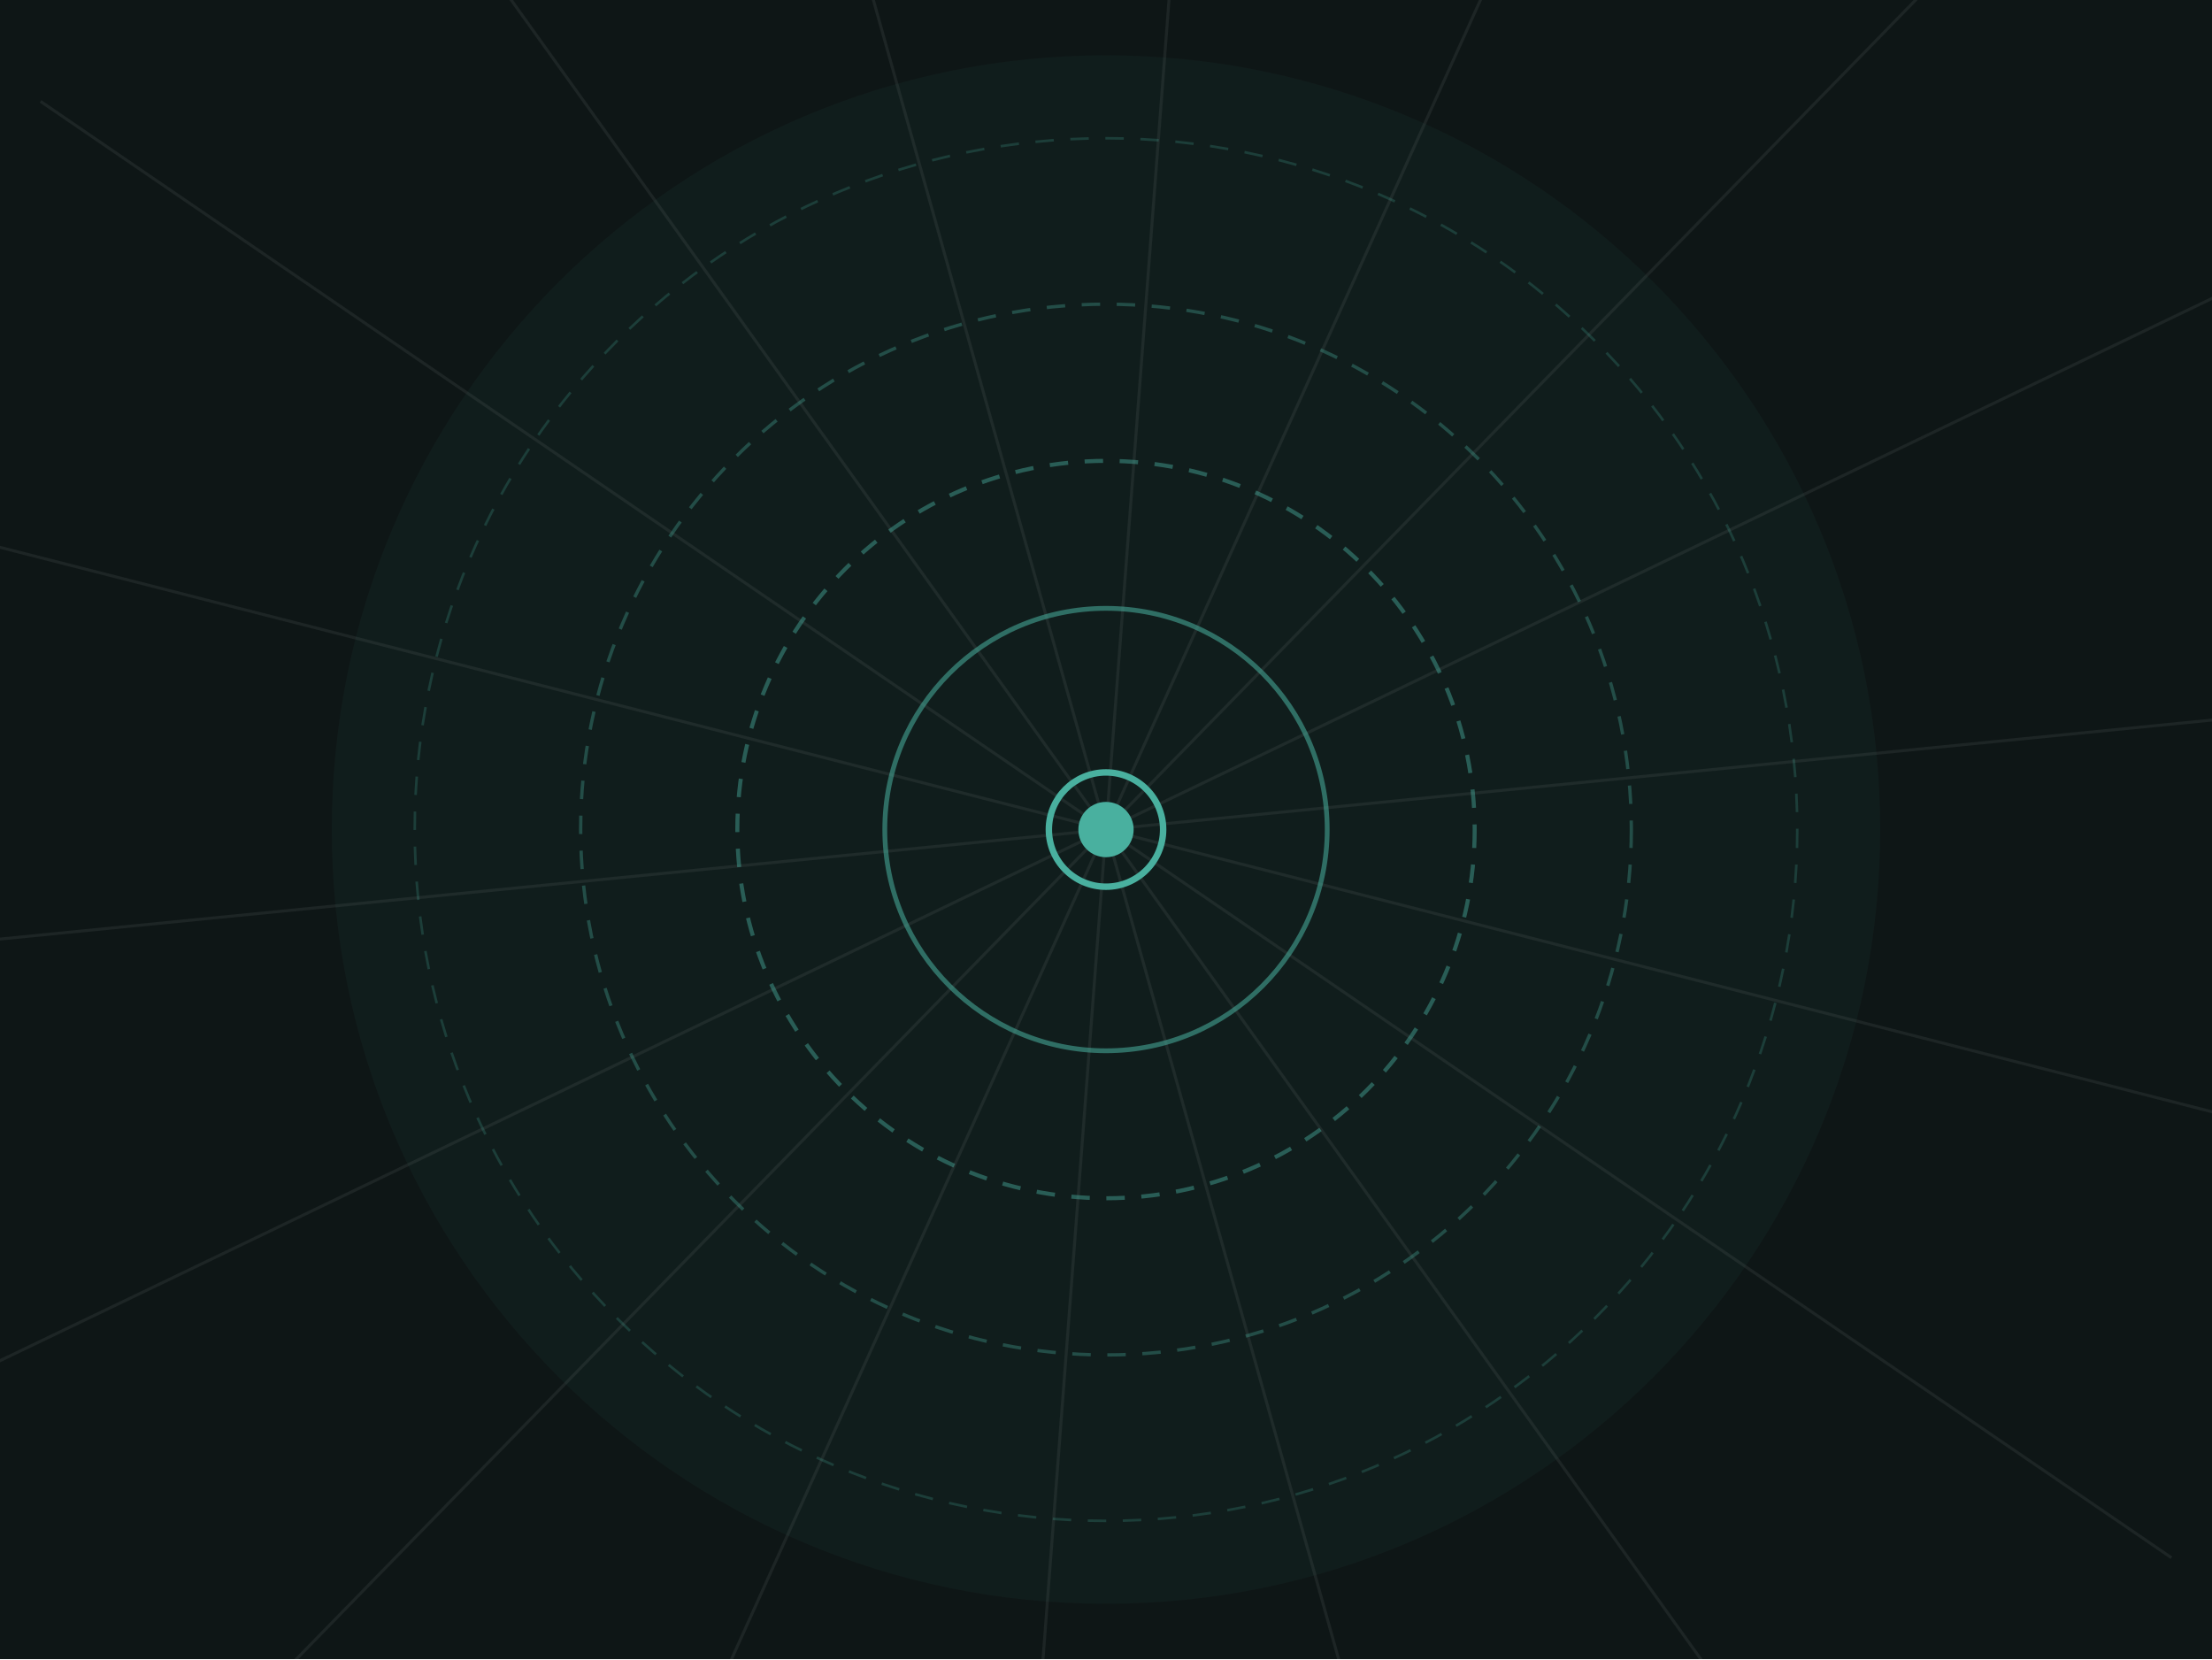
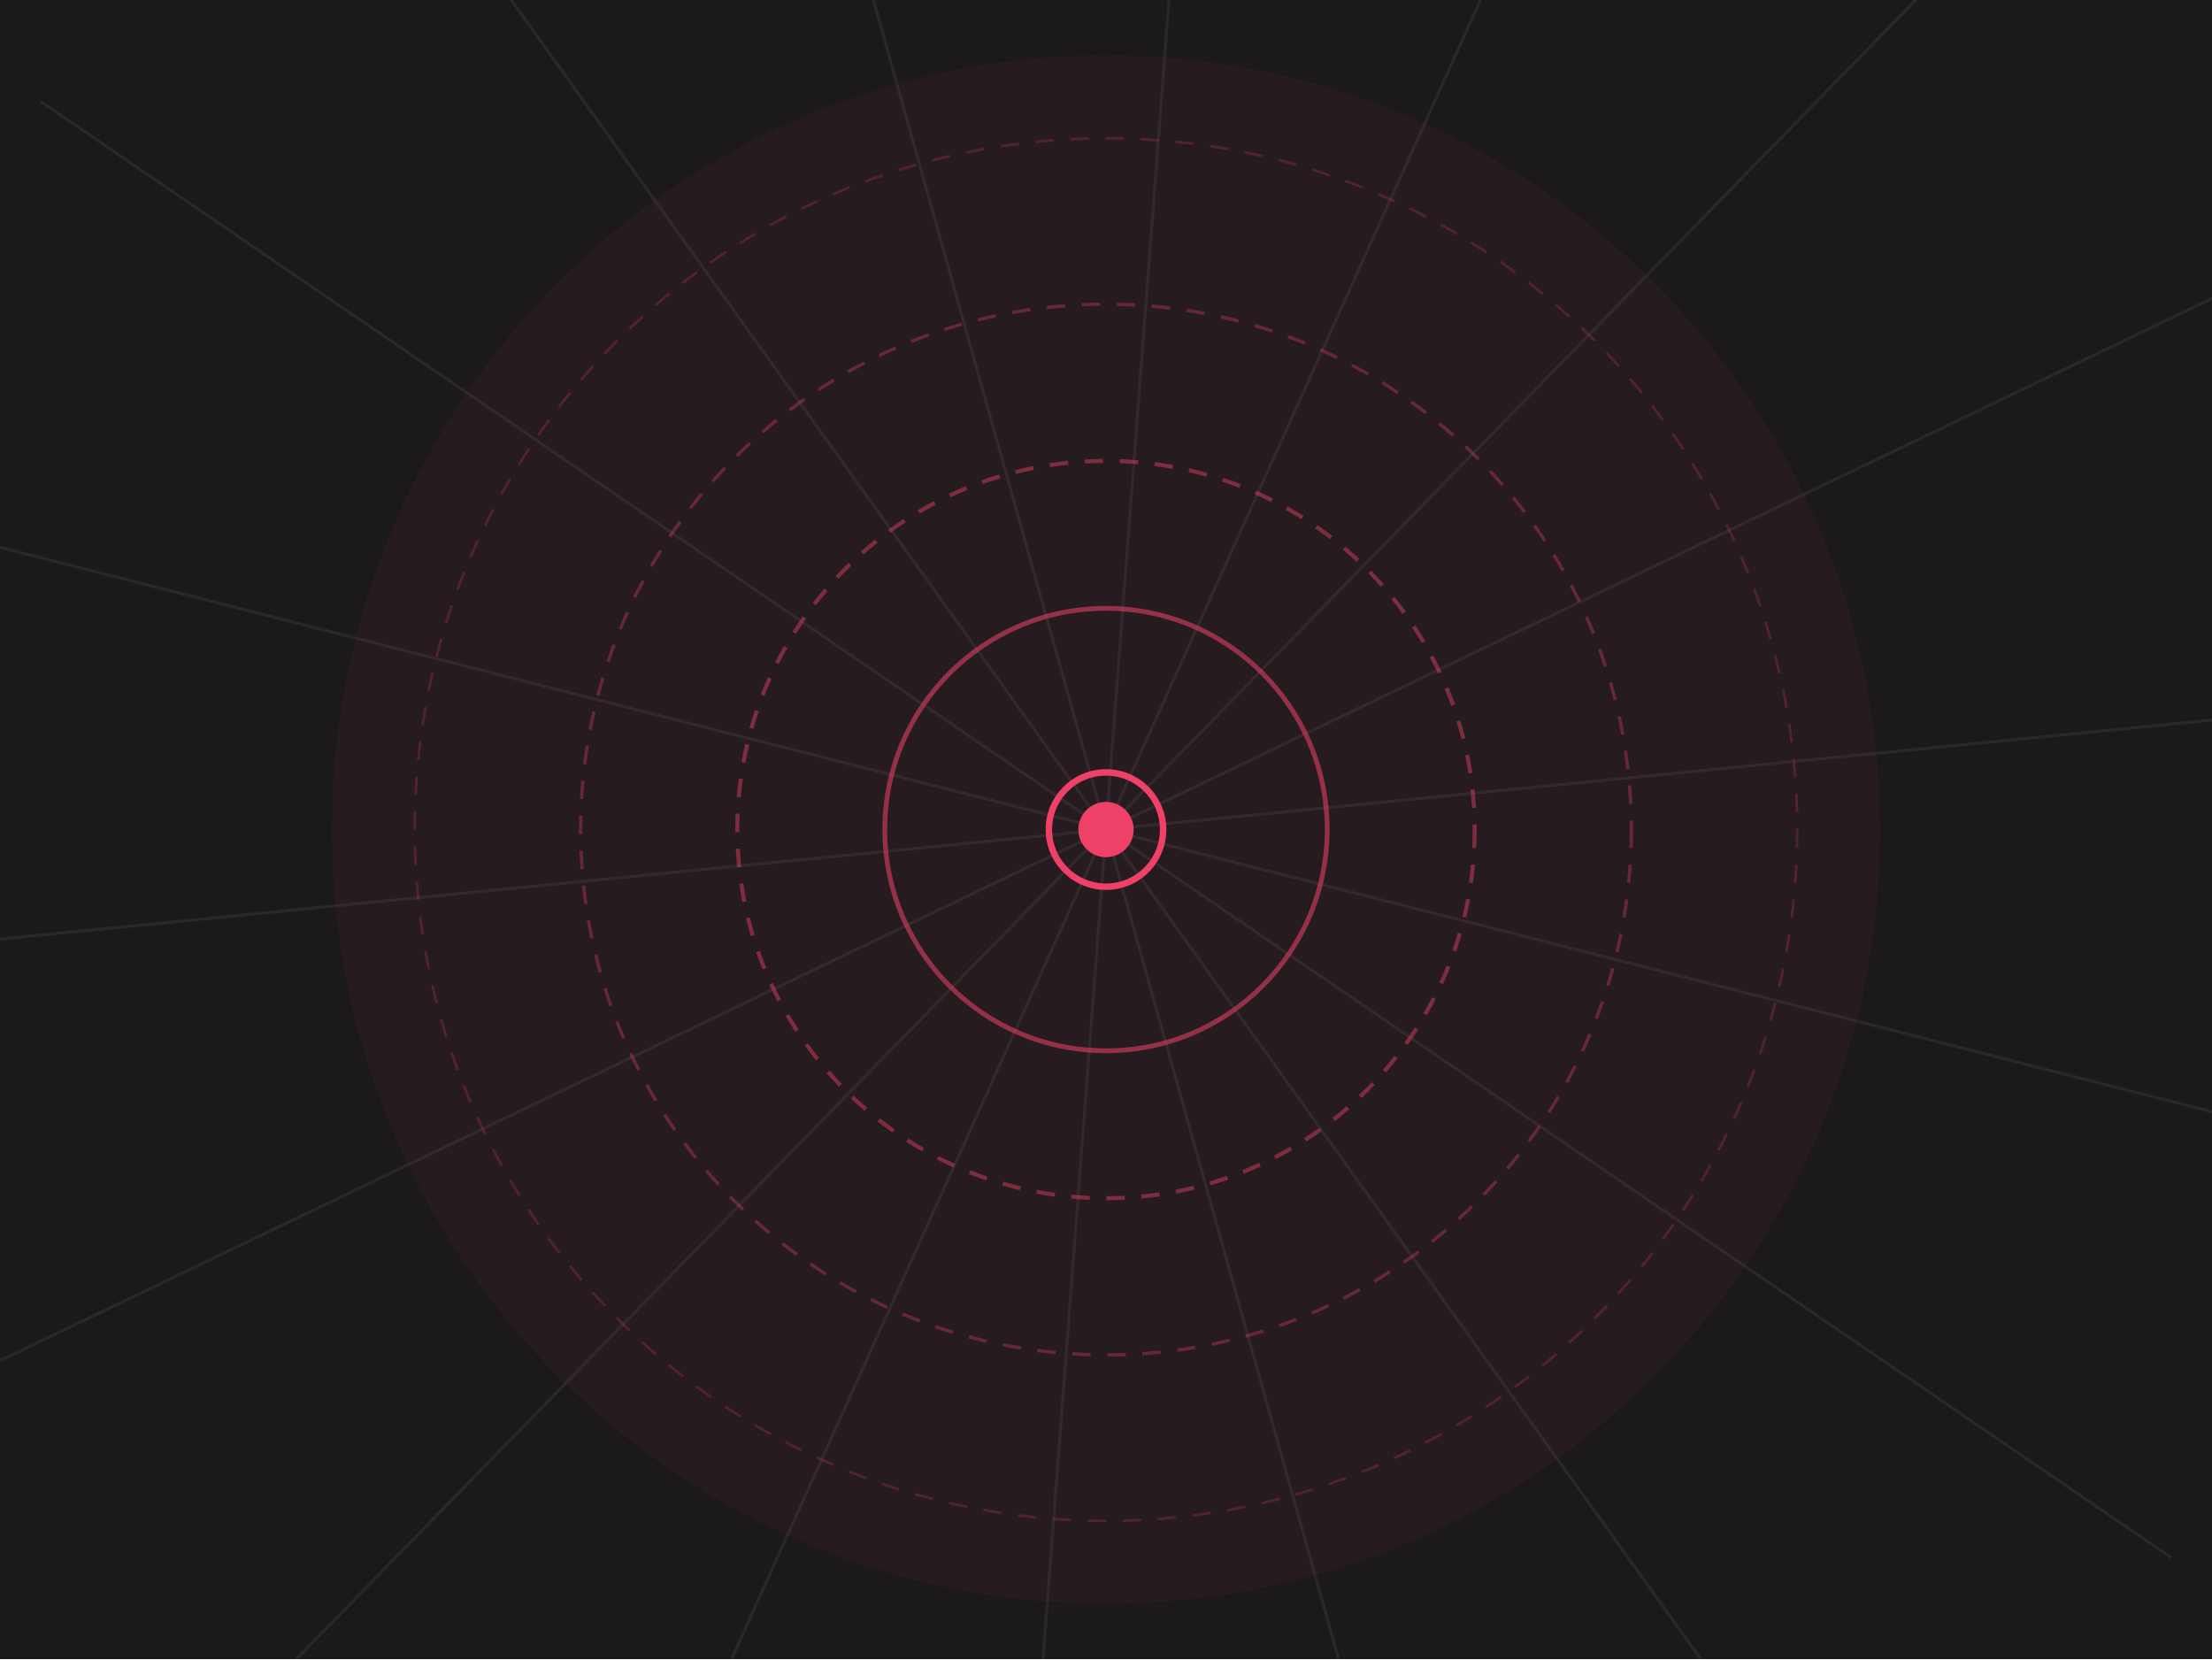
<svg xmlns="http://www.w3.org/2000/svg" viewBox="0 0 1200 900" width="1200" height="900" role="img" aria-label="Service area radius">
  <defs />
  <style>.rg{animation:rg 4.5s ease-out infinite;transform-origin:600px 450px}@keyframes rg{0%{transform:scale(.7);opacity:0}35%{opacity:.55}100%{transform:scale(1.12);opacity:0}}@media (prefers-reduced-motion: reduce){*{animation:none!important}.dw{stroke-dashoffset:0!important}.fin{opacity:1!important}}</style>
-   <rect width="1200" height="900" fill="#0e1616" />
-   <line x1="-78" y1="277" x2="1278" y2="623" stroke="#f1f6f5" stroke-width="1.6" opacity="0.07" />
-   <line x1="22" y1="55" x2="1178" y2="845" stroke="#f1f6f5" stroke-width="1.6" opacity="0.07" />
-   <line x1="192" y1="-119" x2="1008" y2="1019" stroke="#f1f6f5" stroke-width="1.6" opacity="0.07" />
-   <line x1="411" y1="-224" x2="789" y2="1124" stroke="#f1f6f5" stroke-width="1.6" opacity="0.07" />
-   <line x1="653" y1="-248" x2="547" y2="1148" stroke="#f1f6f5" stroke-width="1.6" opacity="0.07" />
-   <line x1="888" y1="-188" x2="312" y2="1088" stroke="#f1f6f5" stroke-width="1.6" opacity="0.07" />
-   <line x1="1089" y1="-51" x2="111" y2="951" stroke="#f1f6f5" stroke-width="1.6" opacity="0.07" />
-   <line x1="1231" y1="147" x2="-31" y2="753" stroke="#f1f6f5" stroke-width="1.6" opacity="0.07" />
-   <line x1="1297" y1="381" x2="-97" y2="519" stroke="#f1f6f5" stroke-width="1.6" opacity="0.07" />
-   <circle cx="600" cy="450" r="420" fill="#49b09f" opacity="0.05" />
-   <circle class="rg" cx="600" cy="450" r="120" fill="none" stroke="#49b09f" stroke-width="2.6" opacity="0.55" stroke-dasharray="none" style="animation-delay:0.0s" />
-   <circle class="rg" cx="600" cy="450" r="200" fill="none" stroke="#49b09f" stroke-width="2.2" opacity="0.44" stroke-dasharray="10 9" style="animation-delay:0.5s" />
-   <circle class="rg" cx="600" cy="450" r="285" fill="none" stroke="#49b09f" stroke-width="1.8" opacity="0.33" stroke-dasharray="10 9" style="animation-delay:1.0s" />
-   <circle class="rg" cx="600" cy="450" r="375" fill="none" stroke="#49b09f" stroke-width="1.4" opacity="0.22" stroke-dasharray="10 9" style="animation-delay:1.5s" />
-   <circle cx="600" cy="450" r="15" fill="#49b09f" />
-   <circle cx="600" cy="450" r="31" fill="none" stroke="#49b09f" stroke-width="3.5" />
+   <rect width="1200" height="900" fill="#1c191a" />
+   <line x1="-78" y1="277" x2="1278" y2="623" stroke="#f6f4f4" stroke-width="1.6" opacity="0.07" />
+   <line x1="22" y1="55" x2="1178" y2="845" stroke="#f6f4f4" stroke-width="1.6" opacity="0.07" />
+   <line x1="192" y1="-119" x2="1008" y2="1019" stroke="#f6f4f4" stroke-width="1.6" opacity="0.07" />
+   <line x1="411" y1="-224" x2="789" y2="1124" stroke="#f6f4f4" stroke-width="1.6" opacity="0.07" />
+   <line x1="653" y1="-248" x2="547" y2="1148" stroke="#f6f4f4" stroke-width="1.6" opacity="0.07" />
+   <line x1="888" y1="-188" x2="312" y2="1088" stroke="#f6f4f4" stroke-width="1.6" opacity="0.07" />
+   <line x1="1089" y1="-51" x2="111" y2="951" stroke="#f6f4f4" stroke-width="1.6" opacity="0.07" />
+   <line x1="1231" y1="147" x2="-31" y2="753" stroke="#f6f4f4" stroke-width="1.6" opacity="0.07" />
+   <line x1="1297" y1="381" x2="-97" y2="519" stroke="#f6f4f4" stroke-width="1.6" opacity="0.07" />
+   <circle cx="600" cy="450" r="420" fill="#ef4168" opacity="0.05" />
+   <circle class="rg" cx="600" cy="450" r="120" fill="none" stroke="#ef4168" stroke-width="2.6" opacity="0.55" stroke-dasharray="none" style="animation-delay:0.0s" />
+   <circle class="rg" cx="600" cy="450" r="200" fill="none" stroke="#ef4168" stroke-width="2.2" opacity="0.44" stroke-dasharray="10 9" style="animation-delay:0.5s" />
+   <circle class="rg" cx="600" cy="450" r="285" fill="none" stroke="#ef4168" stroke-width="1.8" opacity="0.33" stroke-dasharray="10 9" style="animation-delay:1.0s" />
+   <circle class="rg" cx="600" cy="450" r="375" fill="none" stroke="#ef4168" stroke-width="1.4" opacity="0.22" stroke-dasharray="10 9" style="animation-delay:1.5s" />
+   <circle cx="600" cy="450" r="15" fill="#ef4168" />
+   <circle cx="600" cy="450" r="31" fill="none" stroke="#ef4168" stroke-width="3.5" />
</svg>
